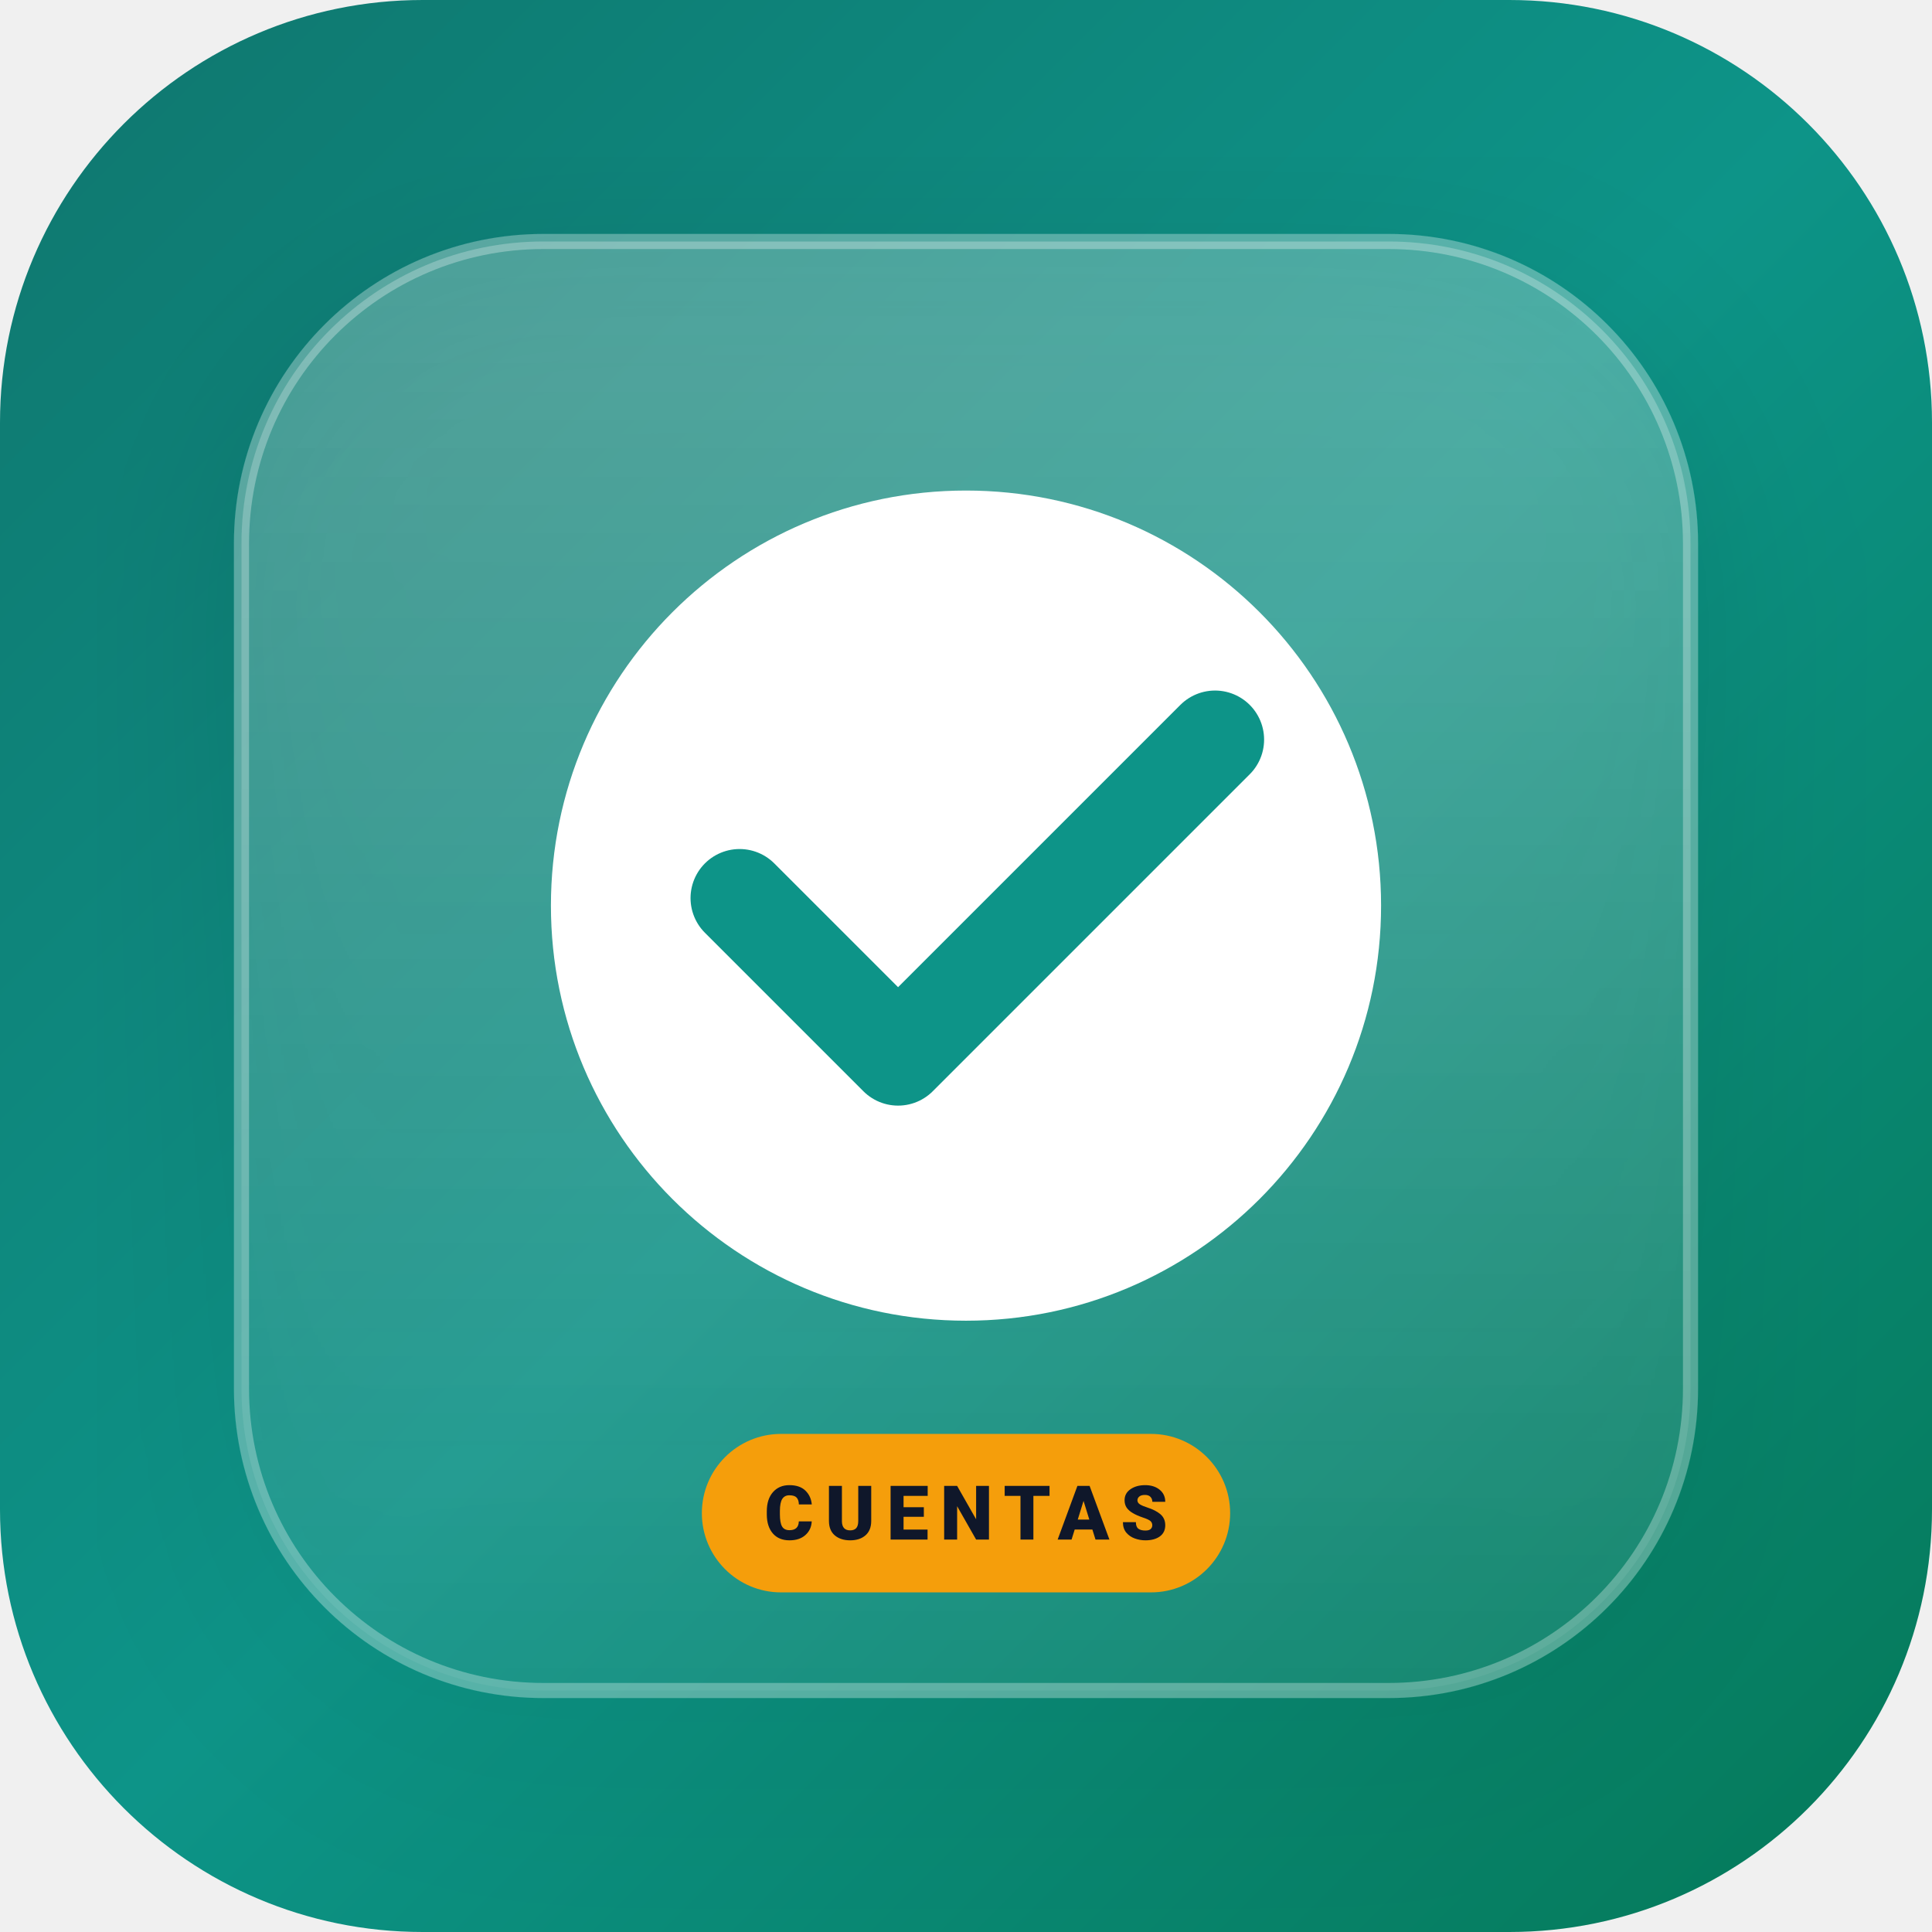
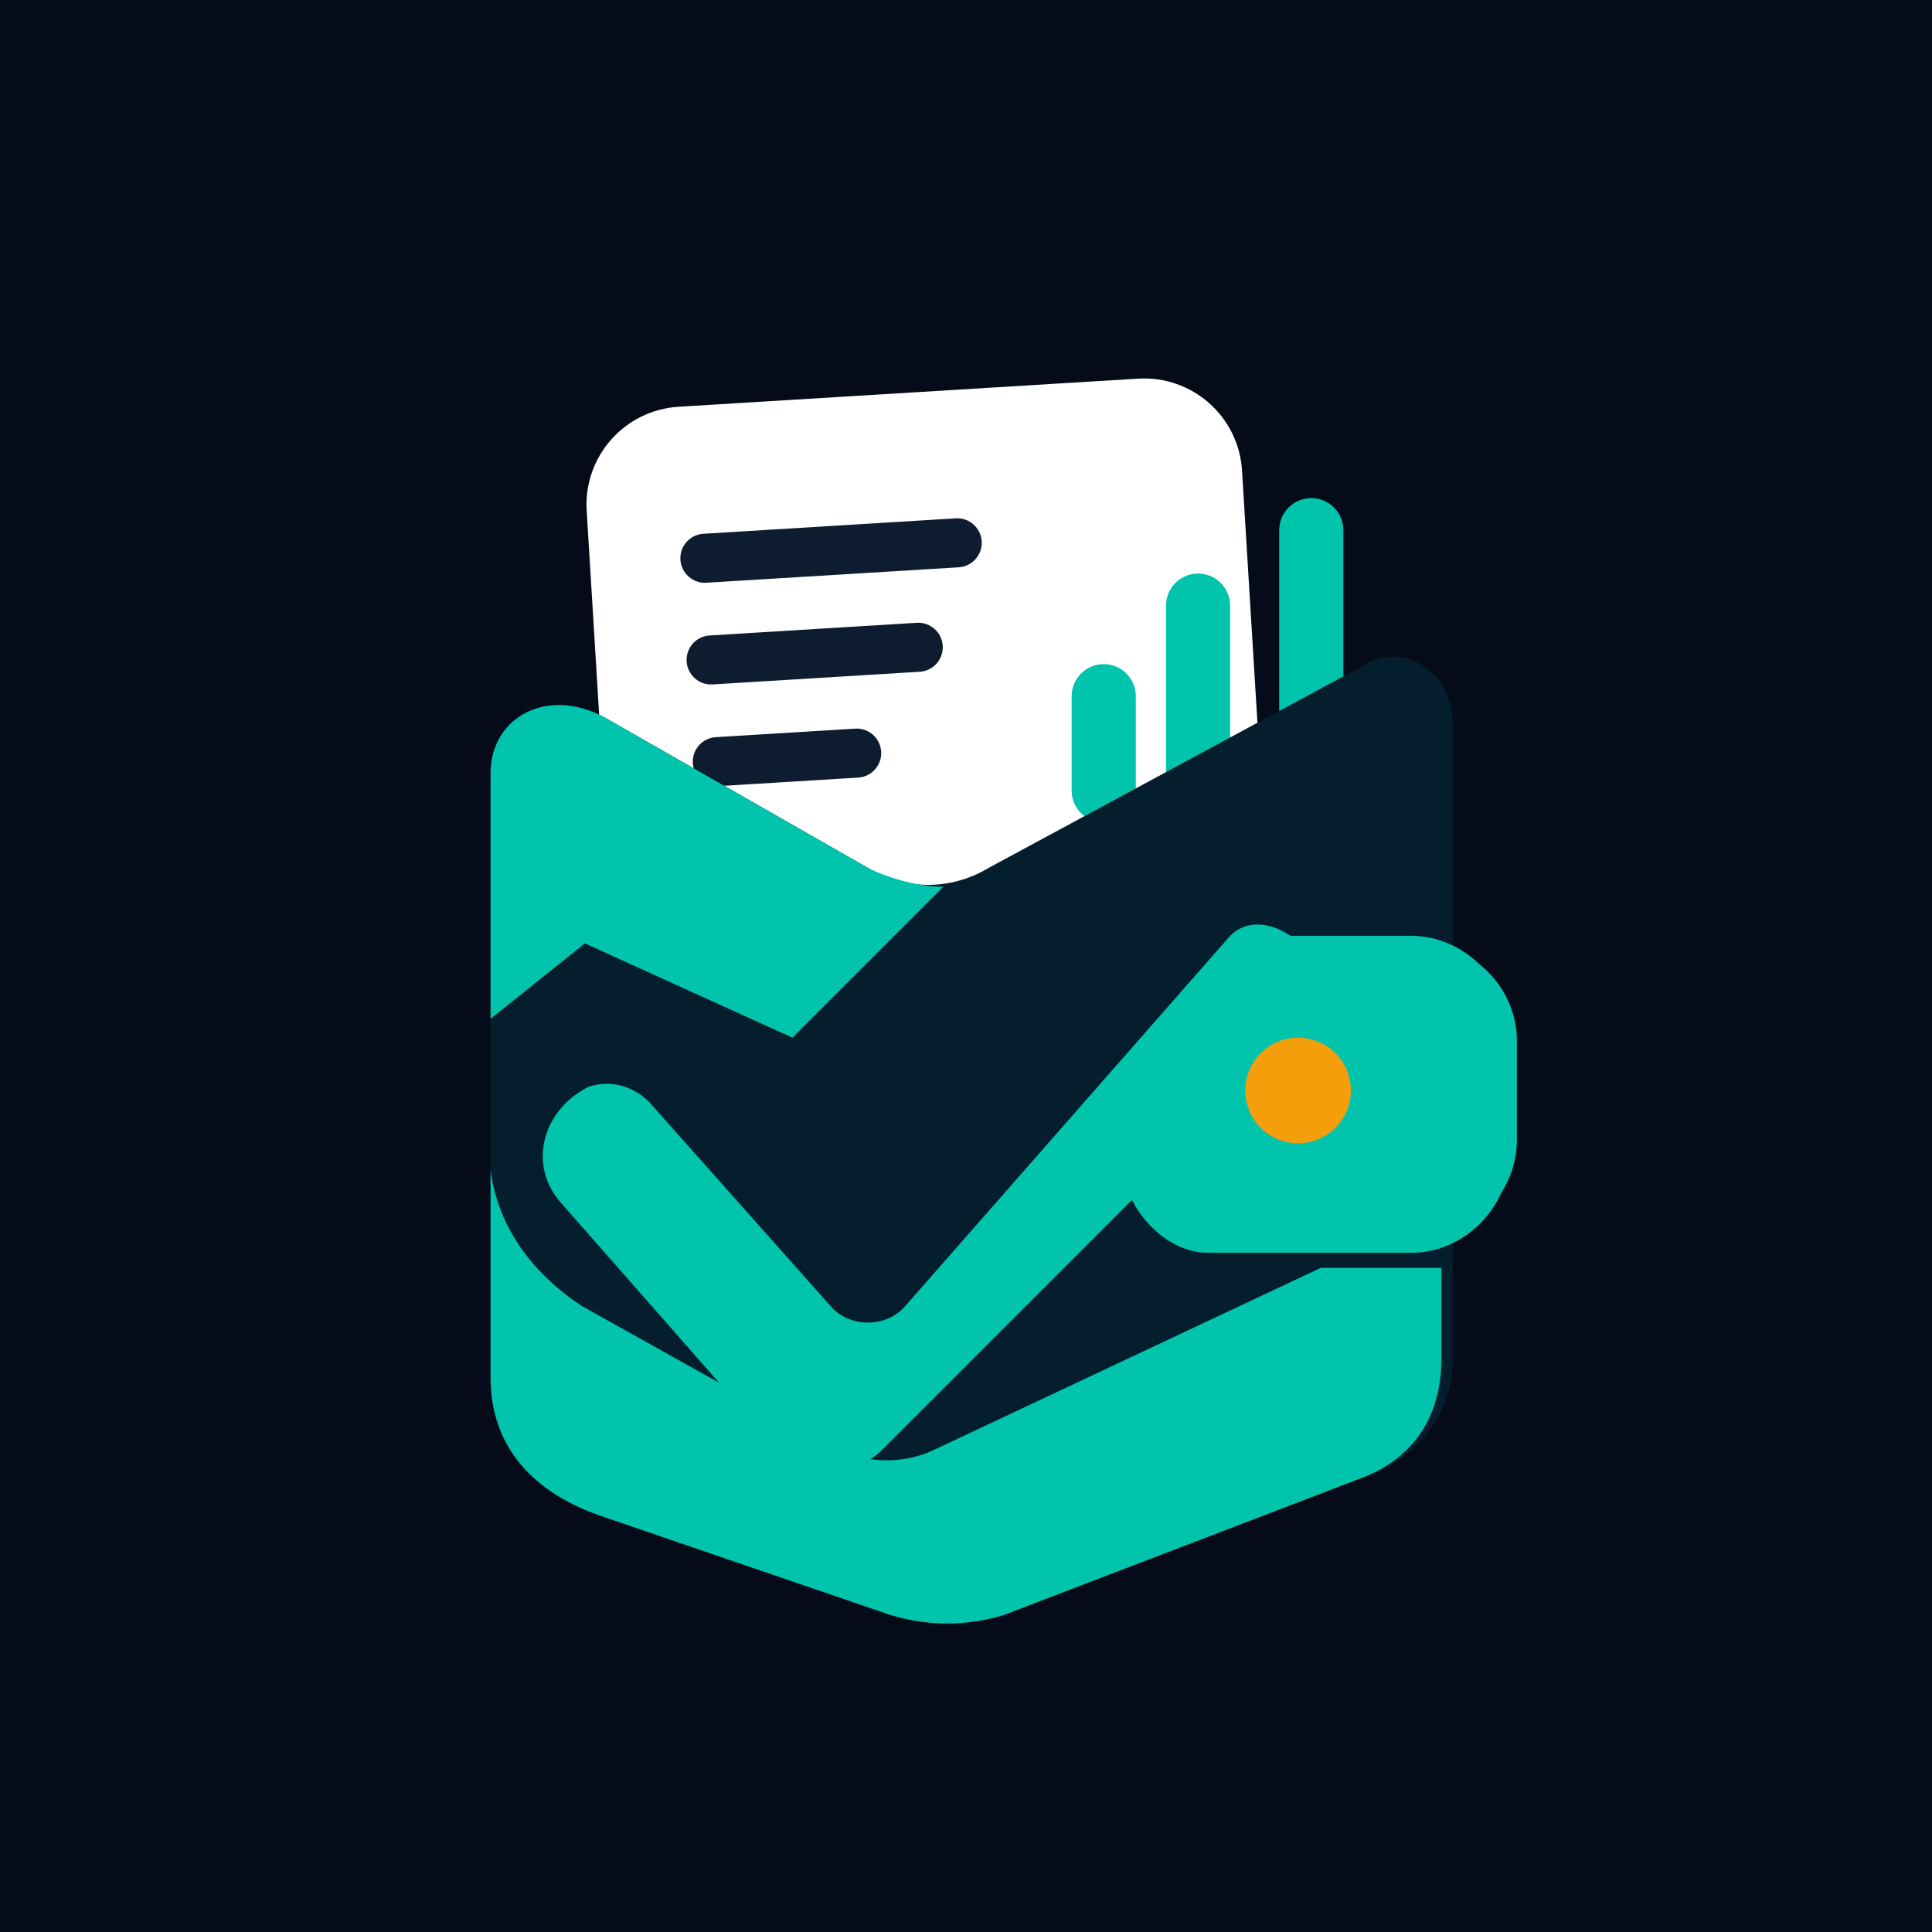
<svg xmlns="http://www.w3.org/2000/svg" viewBox="0 0 512 512" width="512" height="512">
-   <defs>
-     <linearGradient id="bg" x1="0%" y1="0%" x2="100%" y2="100%">
-       <stop offset="0%" stop-color="#0f766e" />
-       <stop offset="50%" stop-color="#0d9488" />
-       <stop offset="100%" stop-color="#047857" />
-     </linearGradient>
-     <linearGradient id="shield" x1="0%" y1="0%" x2="0%" y2="100%">
-       <stop offset="0%" stop-color="#ffffff" stop-opacity="0.25" />
-       <stop offset="100%" stop-color="#ffffff" stop-opacity="0.05" />
-     </linearGradient>
-     <filter id="shadow" x="-10%" y="-10%" width="130%" height="130%">
-       <feDropShadow dx="0" dy="16" stdDeviation="24" flood-color="#022c22" flood-opacity="0.45" />
-     </filter>
-   </defs>
-   <rect width="512" height="512" rx="112" fill="url(#bg)" />
-   <rect x="64" y="64" width="384" height="384" rx="80" fill="url(#shield)" stroke="#ffffff" stroke-width="4" stroke-opacity="0.3" filter="url(#shadow)" />
-   <circle cx="256" cy="240" r="110" fill="#ffffff" />
-   <path d="M196 238 L238 280 L322 196" fill="none" stroke="#0d9488" stroke-width="26" stroke-linecap="round" stroke-linejoin="round" />
-   <rect x="186" y="380" width="140" height="42" rx="21" fill="#f59e0b" />
-   <text x="256" y="408" font-family="system-ui, -apple-system, BlinkMacSystemFont, 'Segoe UI', Roboto, sans-serif" font-size="20" font-weight="900" fill="#0f172a" text-anchor="middle" letter-spacing="3">CUENTAS</text>
+   <rect width="512" height="512" fill="#050B18" />
+   <g transform="translate(0, 0)">
+     <g transform="translate(244, 174) rotate(-3.5) translate(-244, -174)">
+       <rect x="158" y="104" width="174" height="136" rx="26" fill="#FFFFFF" />
+       <rect x="182" y="138" width="80" height="13" rx="6.5" fill="#0E1C30" />
+       <rect x="182" y="165" width="68" height="13" rx="6.5" fill="#0E1C30" />
+       <rect x="182" y="192" width="50" height="13" rx="6.5" fill="#0E1C30" />
+     </g>
+     <rect x="284" y="176" width="17" height="42" rx="8.5" fill="#00C4AC" />
+     <rect x="309" y="152" width="17" height="66" rx="8.5" fill="#00C4AC" />
+     <rect x="339" y="132" width="17" height="86" rx="8.5" fill="#00C4AC" />
+     <path d="M 130 205              C 130 190, 145 182, 160 190              L 230 230              C 240 236, 252 236, 262 230              L 362 176              C 372 170, 385 178, 385 192              L 385 360              C 385 376, 374 388, 360 392              L 266 428              C 256 431, 246 431, 236 428              L 160 402              C 142 396, 130 384, 130 365              Z" fill="#041E2D" />
+     <path d="M 130 205              C 130 190, 145 182, 160 190              L 230 230              C 236 233, 244 235, 250 235              L 210 275              L 155 250              L 130 270              Z" fill="#00C4AC" />
+     <path d="M 130 310              L 130 365              C 130 384, 142 396, 160 402              L 236 428              C 246 431, 256 431, 266 428              L 360 392              C 374 387, 382 376, 382 360              L 382 336              L 350 336              L 248 384              C 240 388, 230 388, 222 384              L 154 346              C 142 338, 132 326, 130 310              Z" fill="#00C4AC" />
+     <path d="M 172 292              L 220 346              C 225 352, 235 352, 240 346              L 326 248              C 330 244, 336 244, 342 248              L 374 248              C 388 248, 400 260, 400 274              L 400 306              C 400 320, 388 332, 374 332              L 320 332              C 312 332, 304 326, 300 318              L 234 384              C 226 392, 214 392, 206 384              L 148 318              C 140 308, 144 294, 156 288              C 162 286, 168 288, 172 292              Z" fill="#00C4AC" />
+     <rect x="312" y="250" width="90" height="78" rx="26" fill="#00C4AC" />
+     <circle cx="344" cy="289" r="14" fill="#F59E0B" />
+   </g>
</svg>
